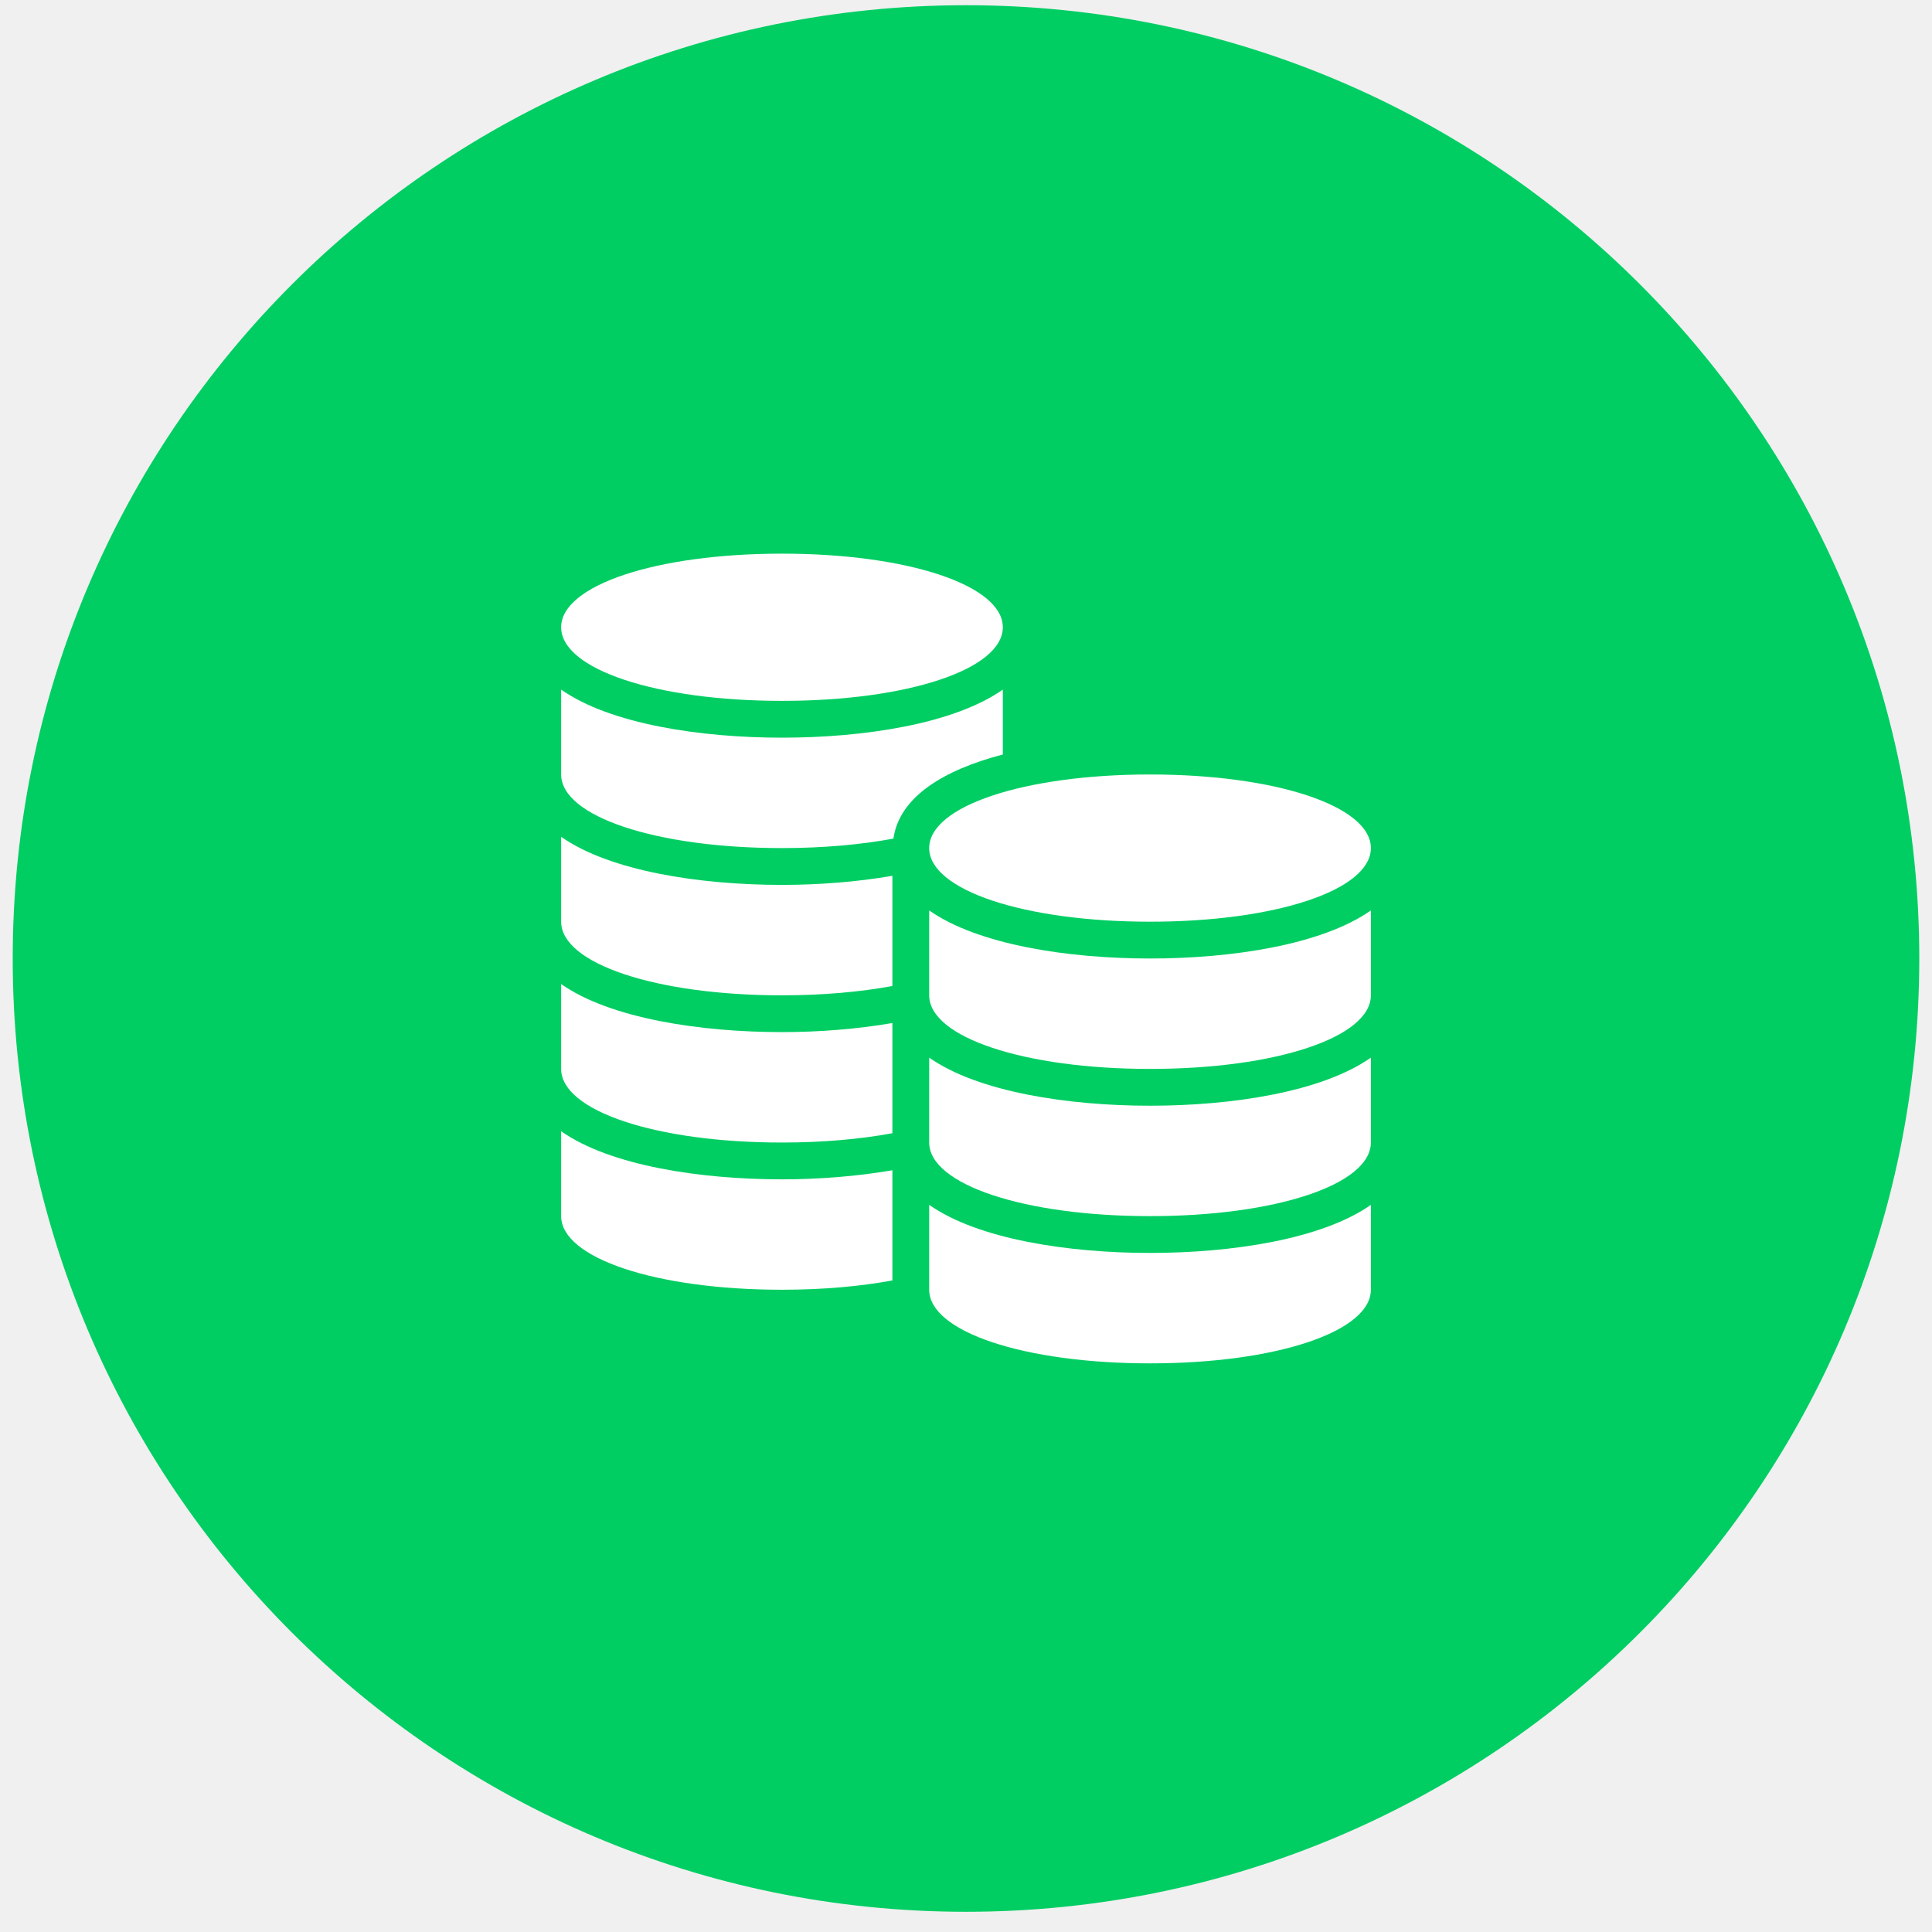
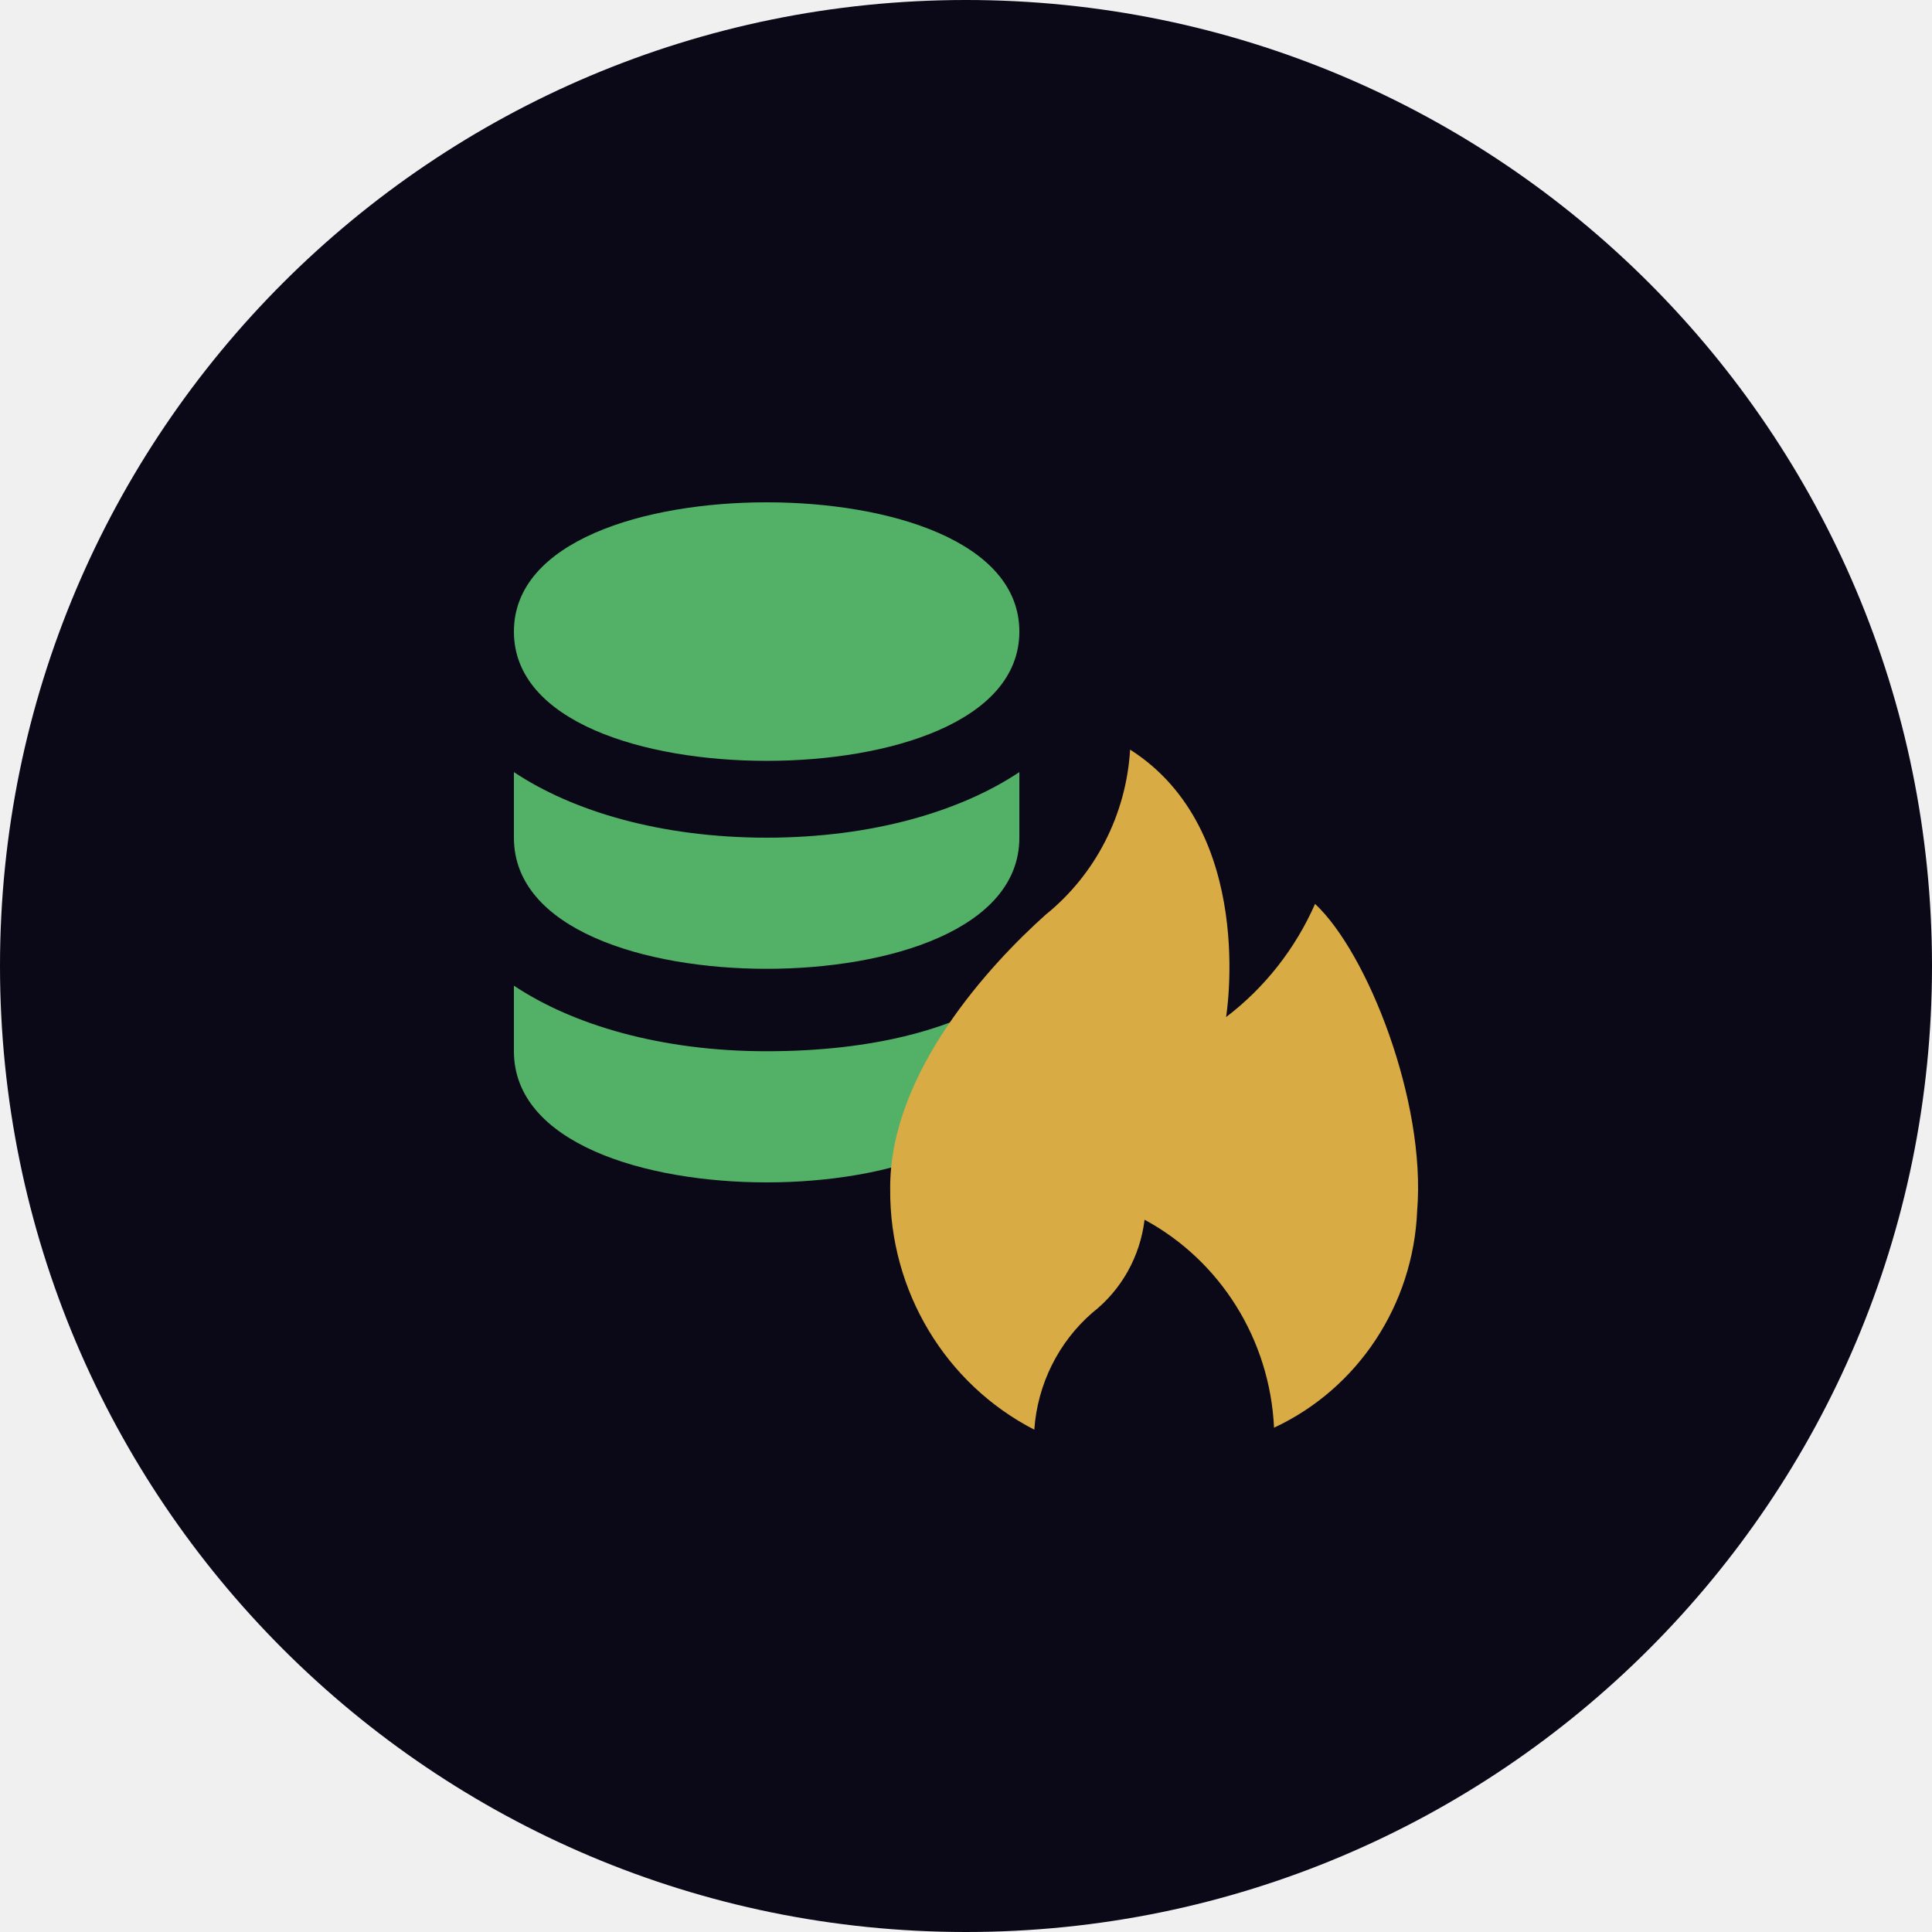
- <svg xmlns="http://www.w3.org/2000/svg" width="76px" height="76px" viewBox="0 0 76 76" version="1.1">
+ <svg xmlns="http://www.w3.org/2000/svg" width="500px" height="500px" viewBox="0 0 500 500" version="1.1">
  <g id="Page-1" stroke="none" stroke-width="1" fill="none" fill-rule="evenodd">
-     <g id="Desktop" transform="translate(-973, -2932)">
-       <g id="Group-18" transform="translate(930, 2890.75)">
-         <g id="ico-user-level-3" transform="translate(43, 40.58594)">
-           <circle id="Oval-2" fill="#00CE63" cx="38" cy="38.369" r="37.5" />
-           <g id="coins" transform="translate(22.07422, 22.44336)" fill="#FFFFFF" fill-rule="nonzero">
-             <path d="M8.687,0 C3.735,0 0,1.245 0,2.896 C0,4.546 3.735,5.791 8.687,5.791 C13.639,5.791 17.374,4.546 17.374,2.896 C17.374,1.245 13.639,0 8.687,0 Z" id="Shape" />
-             <path d="M23.165,27.508 C19.971,27.508 16.413,26.976 14.478,25.617 L14.478,28.956 C14.478,30.606 18.213,31.852 23.165,31.852 C28.117,31.852 31.852,30.606 31.852,28.956 L31.852,25.617 C29.917,26.976 26.359,27.508 23.165,27.508 Z" id="Shape" />
-             <path d="M23.165,21.717 C19.971,21.717 16.413,21.185 14.478,19.826 L14.478,23.165 C14.478,24.815 18.213,26.06 23.165,26.06 C28.117,26.06 31.852,24.815 31.852,23.165 L31.852,19.826 C29.917,21.185 26.359,21.717 23.165,21.717 Z" id="Shape" />
-             <path d="M23.165,15.926 C19.971,15.926 16.413,15.394 14.478,14.035 L14.478,17.374 C14.478,19.024 18.213,20.269 23.165,20.269 C28.117,20.269 31.852,19.024 31.852,17.374 L31.852,14.035 C29.917,15.394 26.359,15.926 23.165,15.926 Z" id="Shape" />
-             <path d="M23.165,8.687 C18.213,8.687 14.478,9.932 14.478,11.582 C14.478,13.233 18.213,14.478 23.165,14.478 C28.117,14.478 31.852,13.233 31.852,11.582 C31.852,9.932 28.117,8.687 23.165,8.687 Z" id="Shape" />
-             <path d="M8.687,11.582 C10.31,11.582 11.797,11.446 13.071,11.209 C13.305,9.558 15.067,8.504 17.374,7.901 L17.374,5.348 C15.439,6.707 11.881,7.239 8.687,7.239 C5.493,7.239 1.935,6.707 0,5.348 L0,8.687 C0,10.337 3.735,11.582 8.687,11.582 Z" id="Shape" />
-             <path d="M8.687,17.374 C10.292,17.374 11.766,17.241 13.03,17.008 L13.03,12.673 C11.627,12.915 10.123,13.03 8.687,13.03 C5.493,13.03 1.935,12.498 0,11.139 L0,14.478 C0,16.128 3.735,17.374 8.687,17.374 Z" id="Shape" />
-             <path d="M8.687,23.165 C10.292,23.165 11.766,23.032 13.03,22.799 L13.03,18.464 C11.627,18.706 10.123,18.821 8.687,18.821 C5.493,18.821 1.935,18.289 0,16.931 L0,20.269 C0,21.92 3.735,23.165 8.687,23.165 Z" id="Shape" />
-             <path d="M13.03,24.256 C11.627,24.497 10.123,24.613 8.687,24.613 C5.493,24.613 1.935,24.081 0,22.722 L0,26.06 C0,27.711 3.735,28.956 8.687,28.956 C10.292,28.956 11.766,28.823 13.03,28.59 L13.03,24.256 Z" id="Shape" />
-           </g>
+     <g id="Mintr-Logo">
+       <circle id="Oval" fill="#0B0818" cx="250" cy="250" r="250" />
+       <g id="Mintr" transform="translate(133, 130)">
+         <g id="ico-mint-and-burn.107cc7b2">
+           <path d="M65.404,66.909 C97.016,66.909 130.807,56.873 130.807,33.455 C130.807,10.036 97.016,0 65.404,0 C33.792,0 0,10.036 0,33.455 C0,56.873 33.792,66.909 65.404,66.909 Z" id="Shape" fill="#53B167" />
+           <path d="M0,69.818 L0,86.788 C0,110.545 33.792,120.727 65.404,120.727 C97.016,120.727 130.807,110.545 130.807,86.788 L130.807,69.818 C115.547,80 92.655,86.788 65.404,86.788 C38.152,86.788 15.261,80 0,69.818 Z" id="Shape" fill="#53B167" />
+           <path d="M0,125.091 L0,142.061 C0,165.818 33.792,176 65.404,176 C97.016,176 130.807,165.818 130.807,142.061 L130.807,125.091 C115.547,136.404 92.655,142.061 65.404,142.061 C38.152,142.061 15.261,135.273 0,125.091 Z" id="Shape" fill="#53B167" />
+           <path d="M184.306,133.223 C184.306,133.223 192.369,84.955 159.47,64 C158.479,80.773 150.516,96.323 137.574,106.757 C123.525,119.33 97.1,147.6 97.381,177.74 C97.175,204.022 111.629,228.15 134.678,240 C135.493,228.248 140.924,217.325 149.744,209.695 C157.217,203.845 162.069,195.185 163.21,185.66 C182.885,196.306 195.611,216.699 196.713,239.351 L196.713,239.494 C218.46,229.355 232.775,207.652 233.761,183.328 C236.096,155.014 220.857,116.514 207.337,103.93 C202.233,115.529 194.306,125.611 184.306,133.223 Z" id="Shape" fill="#D9AB44" />
        </g>
      </g>
    </g>
  </g>
</svg>
